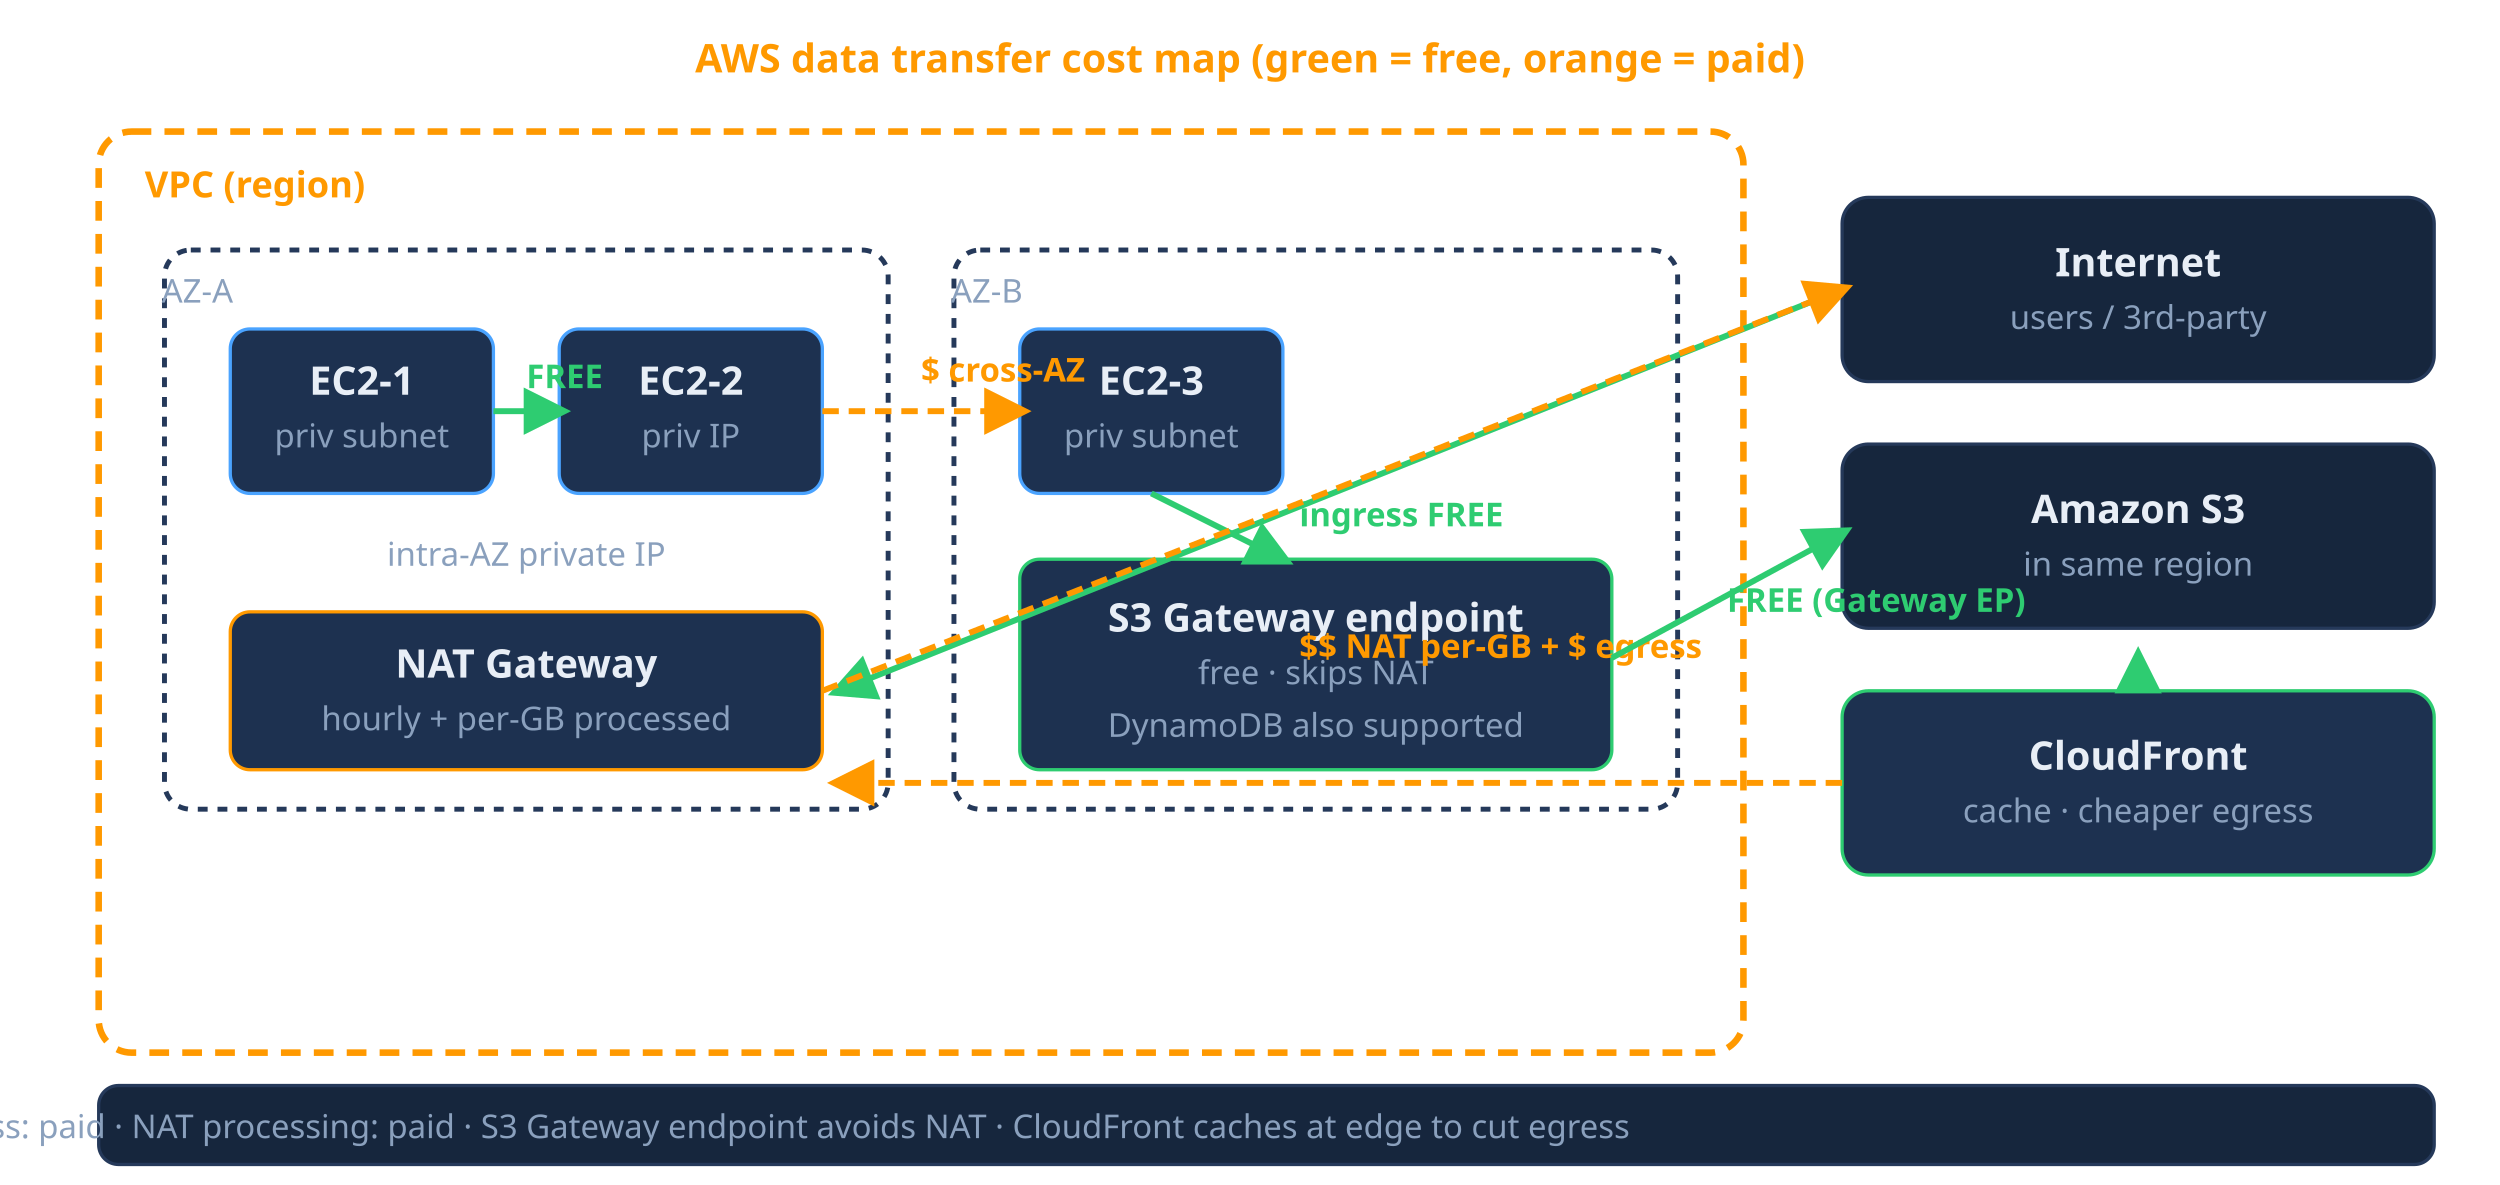
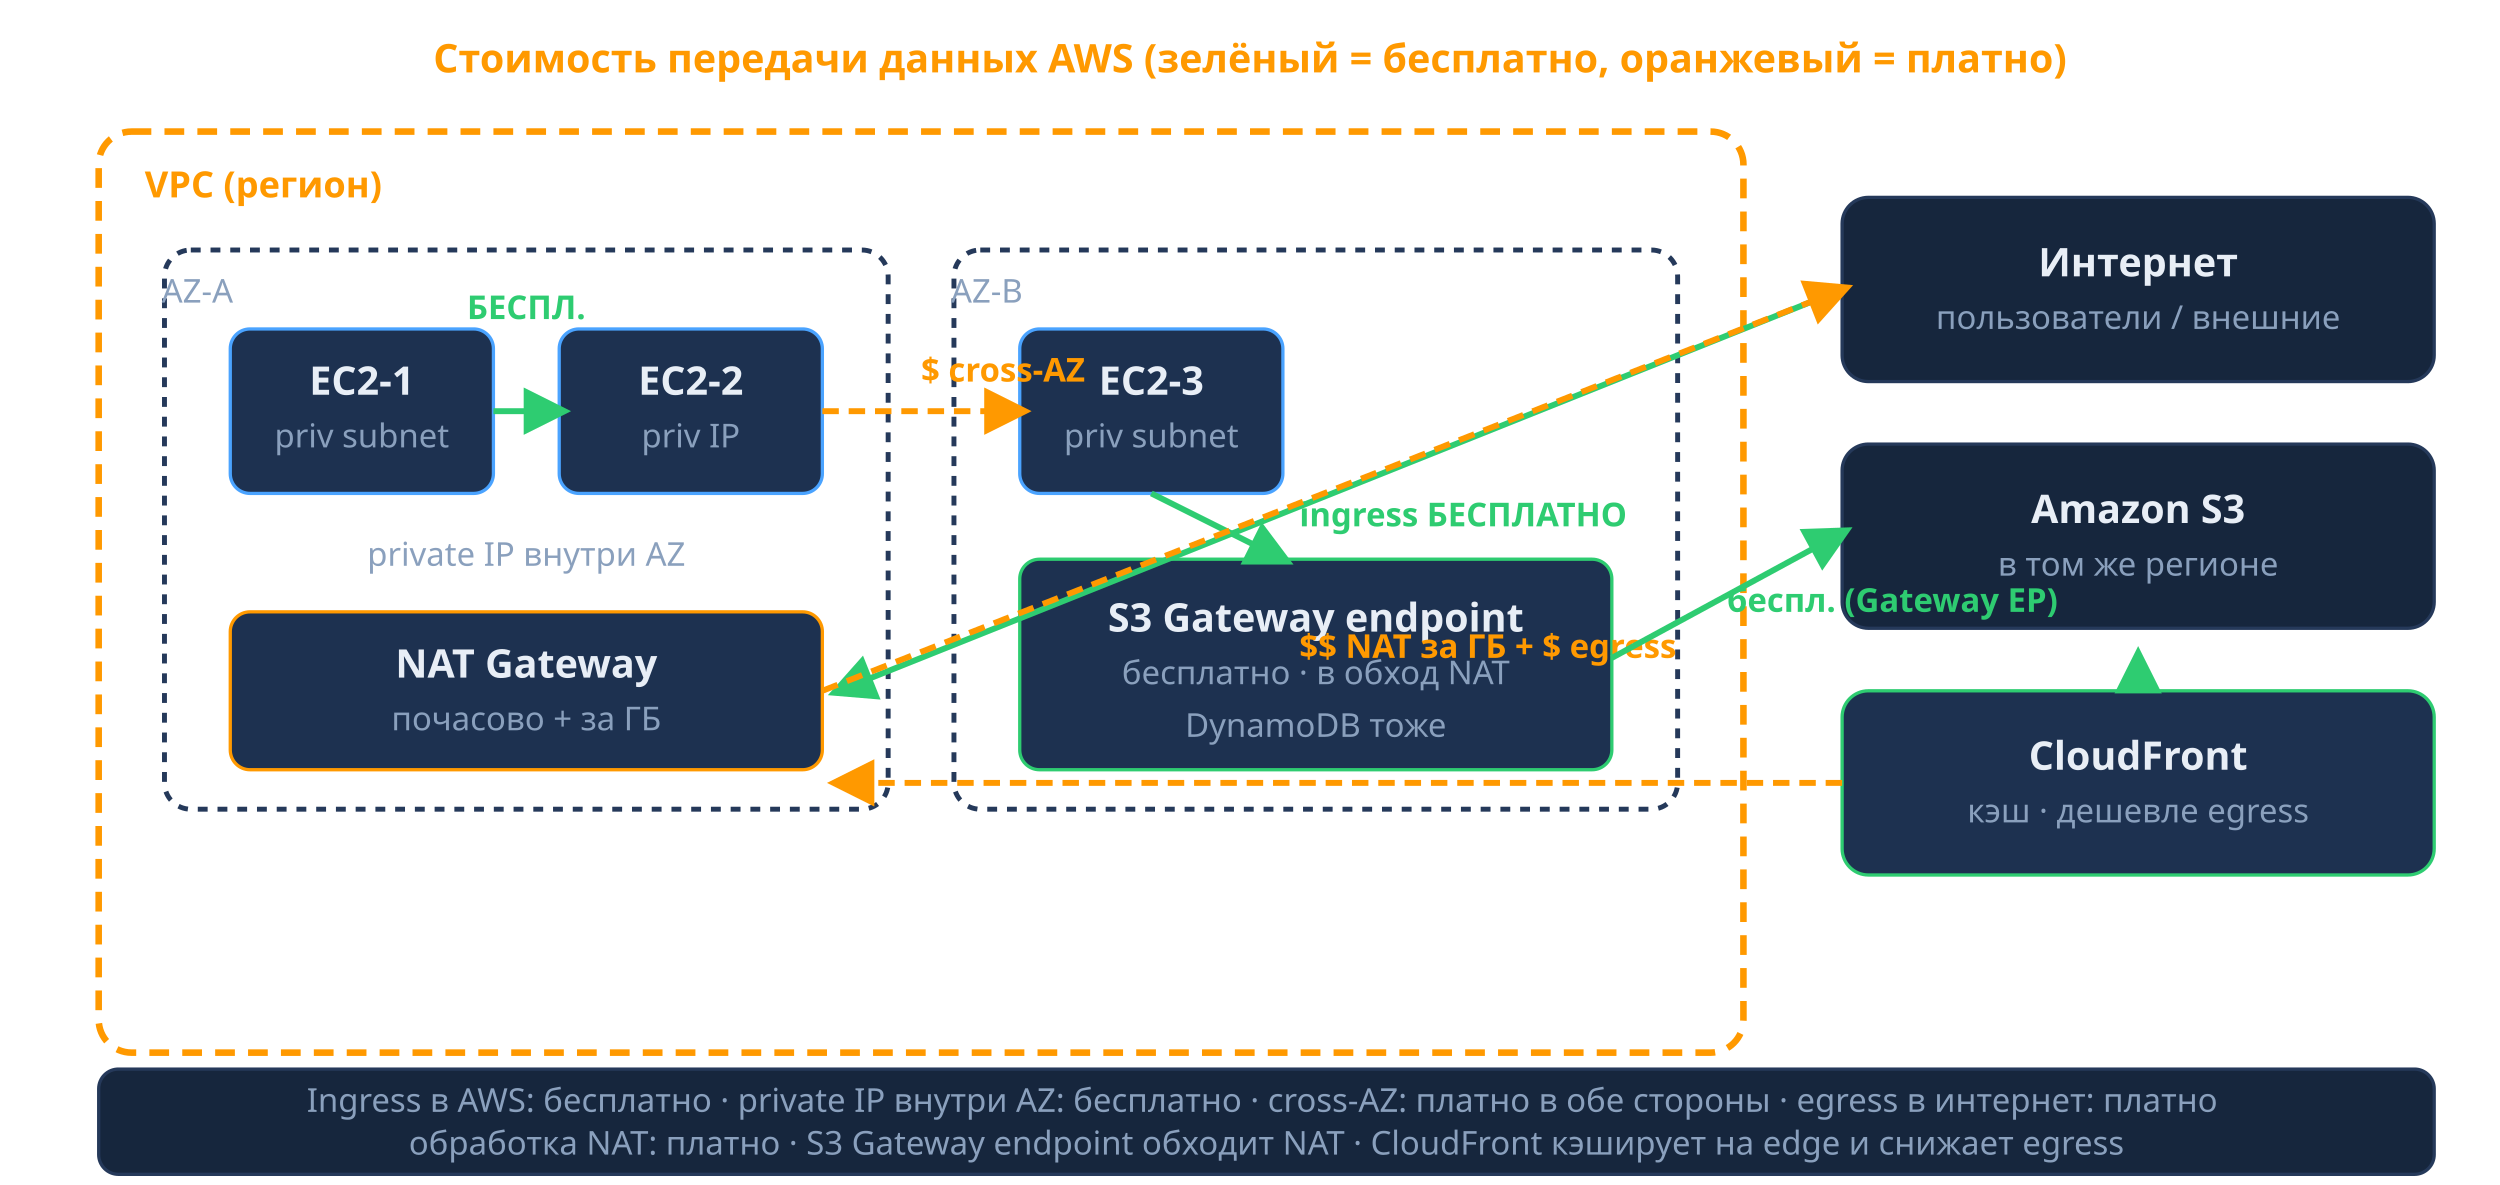
- <svg xmlns="http://www.w3.org/2000/svg" viewBox="0 0 760 360" role="img" aria-label="AWS data transfer cost map: ingress free, internet egress paid, cross-AZ paid, intra-AZ free, NAT processing paid, with S3 Gateway endpoint and CloudFront mitigations">
+ <svg xmlns="http://www.w3.org/2000/svg" viewBox="0 0 760 360" role="img" aria-label="Карта стоимости передачи данных AWS: ingress бесплатно, egress в интернет платно, cross-AZ платно, внутри AZ бесплатно, обработка NAT платно; смягчение через S3 Gateway endpoint и CloudFront">
  <style>
    .ttl { fill: #ff9900; font: 700 12px system-ui, sans-serif; text-anchor: middle; }
    .vpc { fill: none; stroke: #ff9900; stroke-width: 2; stroke-dasharray: 6 4; }
    .az  { fill: none; stroke: #25395a; stroke-width: 1.5; stroke-dasharray: 3 3; }
    .box { fill: #1d3150; stroke: #4aa3ff; }
    .nat { fill: #1d3150; stroke: #ff9900; }
    .ext { fill: #16263d; stroke: #25395a; }
    .good { fill: #1d3150; stroke: #2ecc71; }
    .node { fill: #e8eef6; font: 600 12px system-ui, sans-serif; text-anchor: middle; }
    .sub { fill: #8aa0bd; font: 10px system-ui, sans-serif; text-anchor: middle; }
    .lbl { fill: #ff9900; font: 700 11px system-ui, sans-serif; }
    .free { stroke: #2ecc71; stroke-width: 1.8; fill: none; marker-end: url(#arrG); }
    .paid { stroke: #ff9900; stroke-width: 1.8; fill: none; marker-end: url(#arrO); stroke-dasharray: 5 3; }
    .priceFree { fill: #2ecc71; font: 700 10px system-ui, sans-serif; }
    .pricePaid { fill: #ff9900; font: 700 10px system-ui, sans-serif; }
  </style>
  <defs>
    <marker id="arrG" markerWidth="8" markerHeight="8" refX="6" refY="4" orient="auto">
      <path d="M0,0 L8,4 L0,8 z" fill="#2ecc71" />
    </marker>
    <marker id="arrO" markerWidth="8" markerHeight="8" refX="6" refY="4" orient="auto">
      <path d="M0,0 L8,4 L0,8 z" fill="#ff9900" />
    </marker>
  </defs>
-   <text x="380" y="22" class="ttl">AWS data transfer cost map (green = free, orange = paid)</text>
+   <text x="380" y="22" class="ttl">Стоимость передачи данных AWS (зелёный = бесплатно, оранжевый = платно)</text>
  <rect class="vpc" x="30" y="40" width="500" height="280" rx="10" />
-   <text x="44" y="60" class="lbl">VPC (region)</text>
+   <text x="44" y="60" class="lbl">VPC (регион)</text>
  <rect class="az" x="50" y="76" width="220" height="170" rx="8" />
  <text x="60" y="92" class="sub">AZ-A</text>
  <rect class="box" x="70" y="100" width="80" height="50" rx="6" />
  <text x="110" y="120" class="node">EC2-1</text>
  <text x="110" y="136" class="sub">priv subnet</text>
  <rect class="box" x="170" y="100" width="80" height="50" rx="6" />
  <text x="210" y="120" class="node">EC2-2</text>
  <text x="210" y="136" class="sub">priv IP</text>
  <path class="free" d="M150,125 L170,125" />
-   <text x="160" y="118" class="priceFree">FREE</text>
-   <text x="160" y="172" class="sub">intra-AZ private IP</text>
+   <text x="160" y="97" class="priceFree" text-anchor="middle">БЕСПЛ.</text>
+   <text x="160" y="172" class="sub">private IP внутри AZ</text>
  <rect class="nat" x="70" y="186" width="180" height="48" rx="6" />
  <text x="160" y="206" class="node">NAT Gateway</text>
-   <text x="160" y="222" class="sub">hourly + per-GB processed</text>
+   <text x="160" y="222" class="sub">почасово + за ГБ</text>
  <rect class="az" x="290" y="76" width="220" height="170" rx="8" />
  <text x="300" y="92" class="sub">AZ-B</text>
  <rect class="box" x="310" y="100" width="80" height="50" rx="6" />
  <text x="350" y="120" class="node">EC2-3</text>
  <text x="350" y="136" class="sub">priv subnet</text>
  <path class="paid" d="M250,125 L310,125" />
  <text x="280" y="116" class="pricePaid">$ cross-AZ</text>
  <rect class="good" x="310" y="170" width="180" height="64" rx="6" />
  <text x="400" y="192" class="node">S3 Gateway endpoint</text>
-   <text x="400" y="208" class="sub">free · skips NAT</text>
-   <text x="400" y="224" class="sub">DynamoDB also supported</text>
+   <text x="400" y="208" class="sub">бесплатно · в обход NAT</text>
+   <text x="400" y="224" class="sub">DynamoDB тоже</text>
  <path class="free" d="M350,150 L390,170" />
  <rect class="ext" x="560" y="60" width="180" height="56" rx="8" />
-   <text x="650" y="84" class="node">Internet</text>
-   <text x="650" y="100" class="sub">users / 3rd-party</text>
+   <text x="650" y="84" class="node">Интернет</text>
+   <text x="650" y="100" class="sub">пользователи / внешние</text>
  <rect class="ext" x="560" y="135" width="180" height="56" rx="8" />
  <text x="650" y="159" class="node">Amazon S3</text>
-   <text x="650" y="175" class="sub">in same region</text>
+   <text x="650" y="175" class="sub">в том же регионе</text>
  <rect class="good" x="560" y="210" width="180" height="56" rx="8" />
  <text x="650" y="234" class="node">CloudFront</text>
-   <text x="650" y="250" class="sub">cache · cheaper egress</text>
+   <text x="650" y="250" class="sub">кэш · дешевле egress</text>
  <path class="free" d="M560,88 L255,210" />
-   <text x="395" y="160" class="priceFree">ingress FREE</text>
+   <text x="395" y="160" class="priceFree">ingress БЕСПЛАТНО</text>
  <path class="paid" d="M250,210 L560,88" />
-   <text x="395" y="200" class="pricePaid">$$ NAT per-GB + $ egress</text>
+   <text x="395" y="200" class="pricePaid">$$ NAT за ГБ + $ egress</text>
  <path class="free" d="M490,200 L560,162" />
-   <text x="525" y="186" class="priceFree">FREE (Gateway EP)</text>
+   <text x="525" y="186" class="priceFree">беспл. (Gateway EP)</text>
  <path class="free" d="M650,210 L650,200" />
  <path class="paid" d="M560,238 L255,238" />
-   <rect class="ext" x="30" y="330" width="710" height="24" rx="6" />
-   <text x="44" y="346" class="sub">Ingress to AWS: free · intra-AZ private IP: free · cross-AZ: paid both ways · internet egress: paid · NAT processing: paid · S3 Gateway endpoint avoids NAT · CloudFront caches at edge to cut egress</text>
+   <rect class="ext" x="30" y="325" width="710" height="32" rx="6" />
+   <text x="385" y="338" class="sub">
+     <tspan x="385">Ingress в AWS: бесплатно · private IP внутри AZ: бесплатно · cross-AZ: платно в обе стороны · egress в интернет: платно</tspan>
+     <tspan x="385" dy="13">обработка NAT: платно · S3 Gateway endpoint обходит NAT · CloudFront кэширует на edge и снижает egress</tspan>
+   </text>
</svg>
